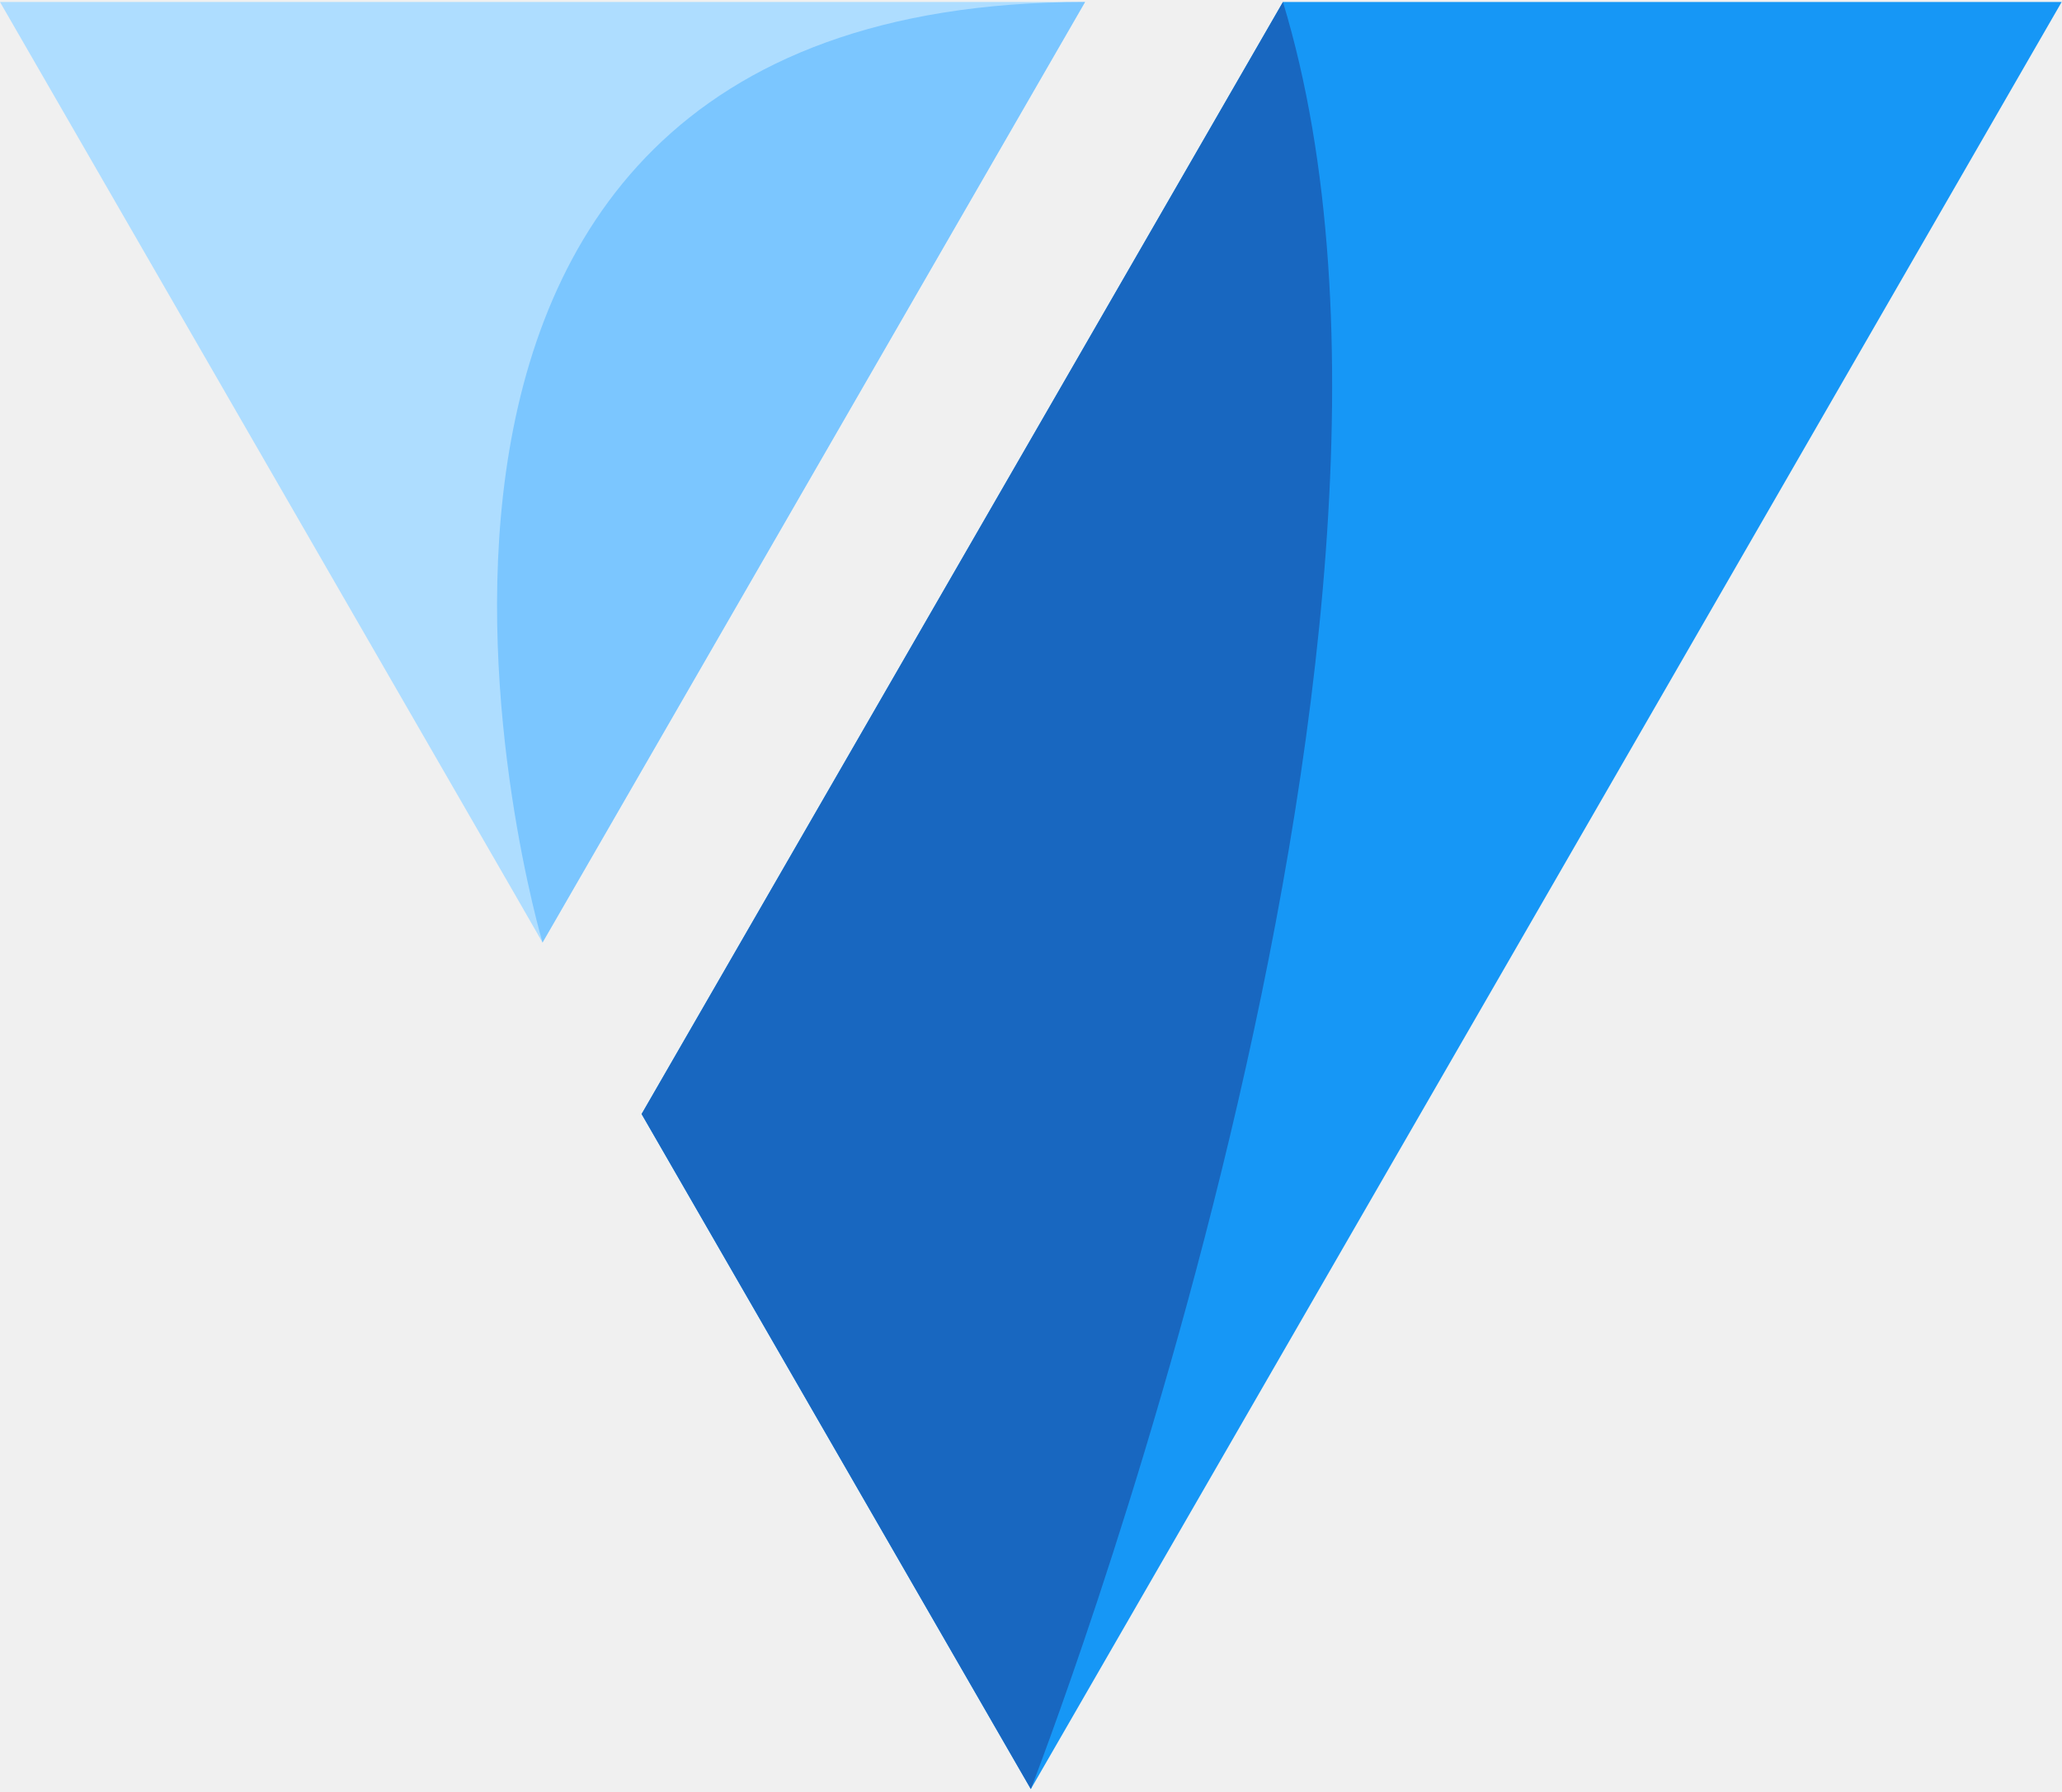
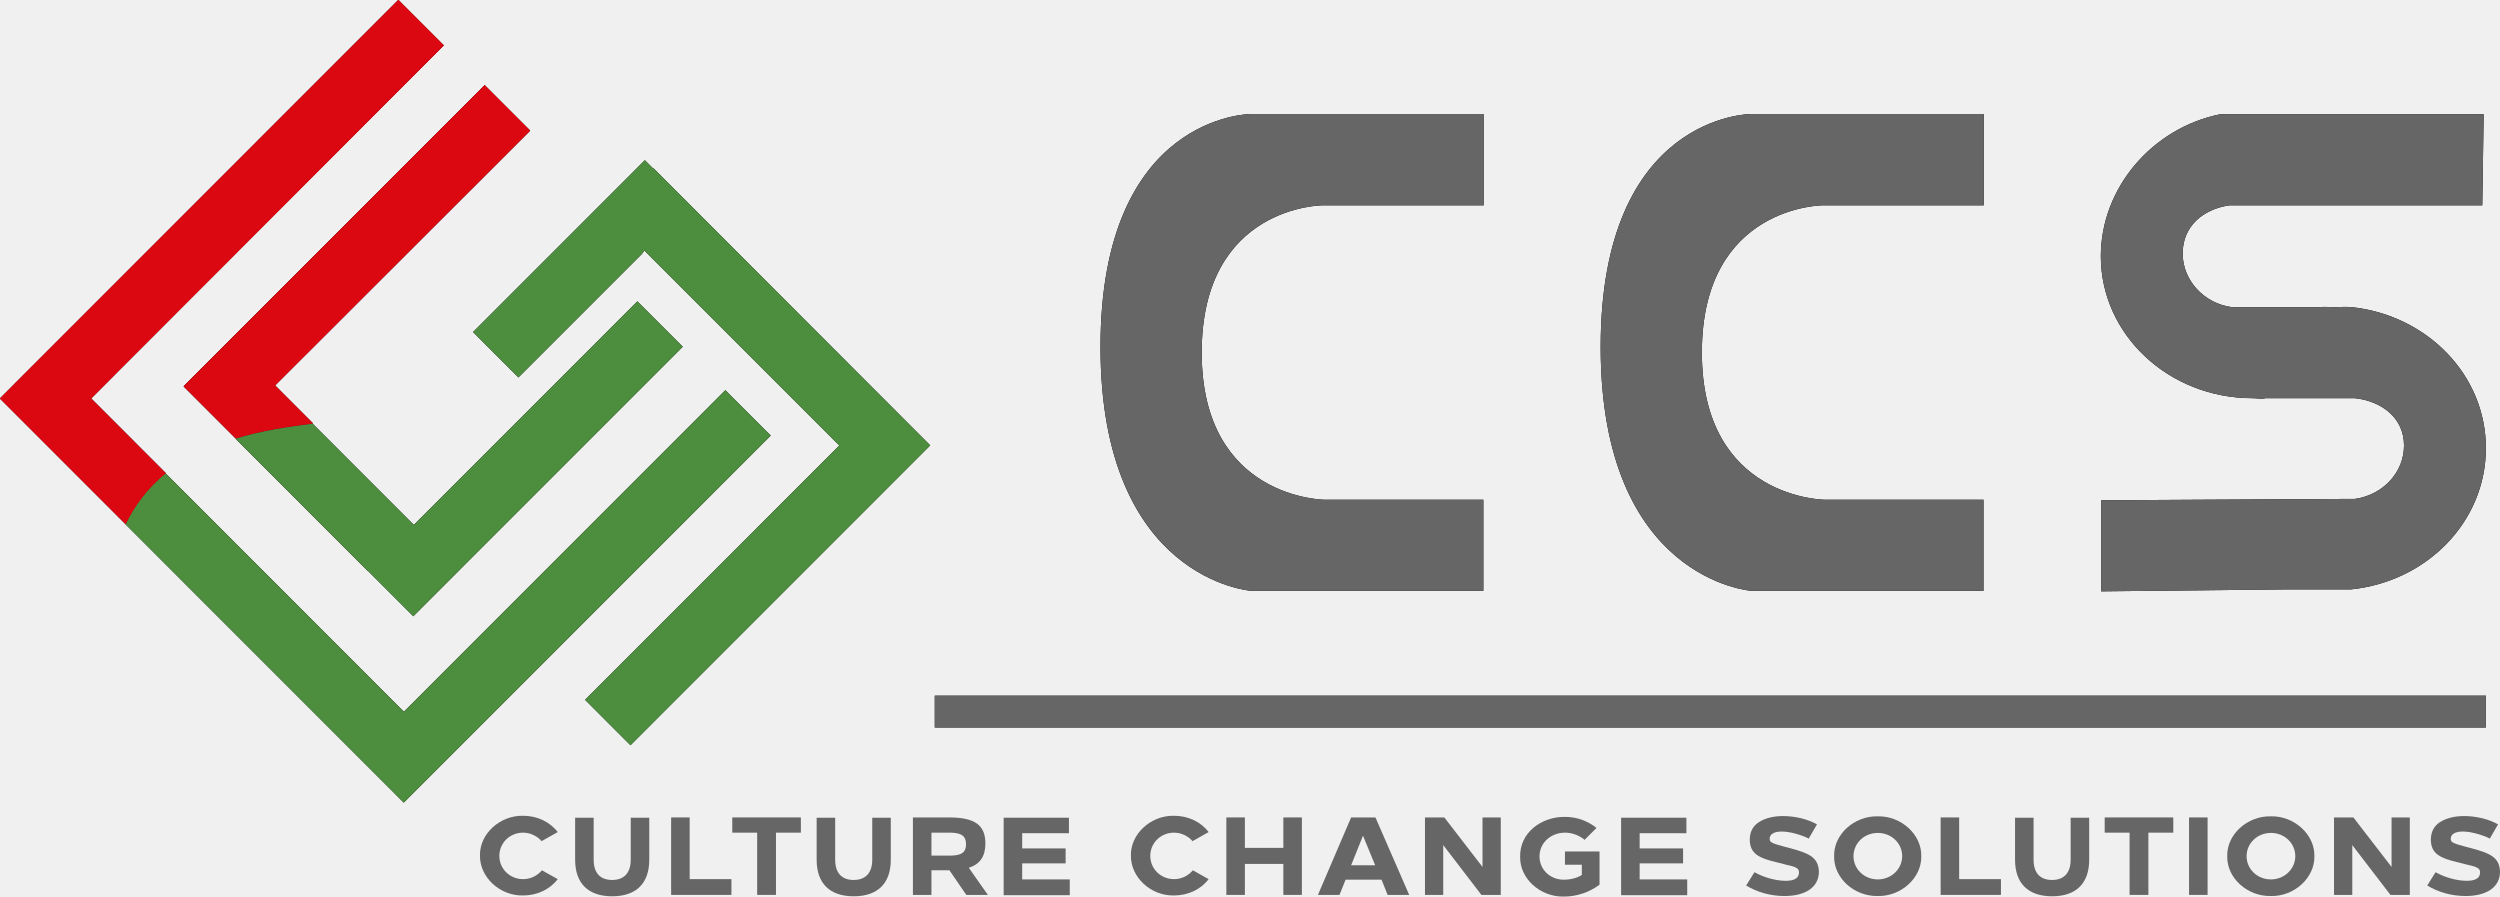
- <svg xmlns="http://www.w3.org/2000/svg" width="488" height="424" viewBox="0 0 488 424" fill="none">
-   <path d="M249.126 95.017L151.843 263.694L243.959 423.473L365.966 211.973L487.918 0.473H303.629L249.126 95.017Z" fill="#1697F6" />
-   <path d="M122.007 211.973L128.396 223.096L219.402 65.263L256.793 0.473H243.959H0L122.007 211.973Z" fill="#AEDDFF" />
-   <path d="M303.629 0.473C349.743 152.355 243.959 423.473 243.959 423.473L151.843 263.694L303.629 0.473Z" fill="#1867C0" />
-   <path d="M256.793 0.473C62.504 0.473 128.397 223.096 128.397 223.096L256.793 0.473Z" fill="#7BC6FF" />
+ <svg xmlns="http://www.w3.org/2000/svg" width="226" height="81" viewBox="0 0 226 81" fill="none">
+   <g clip-path="url(#clip0_202_52)">
+     <path d="M84.078 40.25L59.07 15.209L59.02 15.259L58.669 14.909C57.744 16.435 56.519 18.236 55.168 20.112L55.443 19.837L75.875 40.275L52.893 63.264L56.994 67.367L81.352 43.002L84.078 40.275V40.25Z" fill="black" />
+     <path d="M33.261 51.607L37.362 55.709L61.721 31.344L57.619 27.242L37.412 47.454L28.259 38.299C25.959 38.599 23.658 38.924 21.282 39.65L33.236 51.607H33.261Z" fill="black" />
+     <path d="M11.329 47.379L36.487 72.545H36.512L69.673 39.374L65.572 35.272L36.512 64.34L14.955 42.776C13.254 44.152 12.104 45.778 11.329 47.379Z" fill="black" />
+     <path d="M58.269 14.509L42.764 30.018L46.865 34.121L58.044 22.939C59.395 21.088 60.62 19.287 61.545 17.736L58.294 14.484L58.269 14.509Z" fill="black" />
+     <path d="M47.916 11.807L43.815 7.705L16.605 34.922L20.707 39.024L21.307 39.624C23.683 38.899 25.959 38.574 28.284 38.274L24.858 34.846L47.916 11.807Z" fill="black" />
+     <path d="M47.916 11.807L43.815 7.705L16.605 34.922L20.707 39.024L21.307 39.624C23.683 38.899 25.959 38.574 28.284 38.274L24.858 34.846L47.916 11.807Z" fill="black" />
+     <path d="M40.113 4.103L36.012 0L0 36.022L0.5 36.523L11.354 47.379C12.129 45.778 13.279 44.152 14.98 42.776L8.228 36.022L40.113 4.103Z" fill="black" />
+     <path d="M40.113 4.103L36.012 0L0 36.022L0.5 36.523L11.354 47.379C12.129 45.778 13.279 44.152 14.98 42.776L8.228 36.022L40.113 4.103Z" fill="black" />
+     <path d="M224.725 62.889H84.503V65.766H224.725V62.889Z" fill="black" />
+     <path d="M179.309 10.306H158.303C158.303 10.306 144.698 10.306 144.698 31.369C144.698 52.432 158.303 53.408 158.303 53.408H179.309V45.178H165.03C165.03 45.178 153.851 45.178 153.851 31.87C153.851 18.561 164.805 18.561 164.805 18.561H179.334V10.331L179.309 10.306Z" fill="black" />
+     <path d="M134.095 10.306H113.088C113.088 10.306 99.483 10.306 99.483 31.369C99.483 52.432 113.088 53.408 113.088 53.408H134.095V45.178H119.815C119.815 45.178 108.636 45.178 108.636 31.87C108.636 18.561 119.59 18.561 119.59 18.561H134.12V10.331L134.095 10.306Z" fill="black" />
+     <path d="M224.725 40.5C224.725 33.921 219.448 28.518 212.621 27.767H212.596C212.07 27.717 211.545 27.767 211.02 27.767C210.495 27.767 210.07 27.717 209.67 27.767H201.767C199.266 27.442 197.315 25.366 197.315 22.914C197.315 20.463 199.141 18.912 201.542 18.561H224.399L224.524 10.331H200.692C194.54 11.582 189.913 17.011 189.913 23.164C189.913 30.244 196.04 35.997 203.618 35.997C204.093 35.997 204.468 36.097 204.793 35.997H212.871C215.371 36.272 217.322 37.823 217.322 40.275C217.322 42.726 215.396 44.753 212.871 45.103H212.145L198.241 45.178C198.241 45.178 198.266 45.153 198.291 45.178L189.938 45.228V53.458L206.469 53.283H212.521C219.398 52.582 224.725 47.154 224.725 40.525V40.5Z" fill="black" />
+     <path d="M48.991 76.072C48.591 75.597 47.966 75.272 47.291 75.272C46.065 75.272 45.14 76.222 45.14 77.373C45.14 78.523 46.065 79.474 47.291 79.474C47.966 79.474 48.566 79.174 48.991 78.674L50.417 79.474C49.717 80.4 48.566 80.95 47.291 80.95C45.19 81 43.364 79.299 43.389 77.348C43.339 75.397 45.19 73.695 47.291 73.746C48.566 73.746 49.717 74.296 50.417 75.221L48.991 76.022V76.072Z" fill="#666666" />
+     <path d="M58.694 77.723C58.694 79.849 57.519 81.025 55.343 81.025C53.168 81.025 51.992 79.849 51.992 77.723V73.921H53.668V77.723C53.668 78.924 54.268 79.549 55.343 79.549C56.419 79.549 57.019 78.899 57.019 77.723V73.921H58.694V77.723Z" fill="#666666" />
+     <path d="M62.371 79.474H66.122V80.9H60.67V73.896H62.346V79.474H62.371Z" fill="#666666" />
+     <path d="M72.399 75.272H70.148V80.9H68.448V75.272H66.197V73.896H72.399V75.272Z" fill="#666666" />
+     <path d="M80.527 77.723C80.527 79.849 79.351 81.025 77.176 81.025C75 81.025 73.825 79.849 73.825 77.723V73.921H75.5V77.723C75.5 78.924 76.1 79.549 77.176 79.549C78.251 79.549 78.851 78.899 78.851 77.723V73.921H80.527V77.723Z" fill="#666666" />
+     <path d="M87.354 80.9L85.829 78.674H84.203V80.9H82.527V73.896H85.803C88.129 73.896 89.08 74.596 89.08 76.247C89.08 77.398 88.604 78.123 87.579 78.448L89.305 80.9H87.329H87.354ZM84.203 77.348H85.879C86.929 77.348 87.329 77.048 87.329 76.322C87.329 75.597 86.929 75.272 85.879 75.272H84.203V77.348Z" fill="#666666" />
+     <path d="M96.632 75.322H92.406V76.697H96.332V78.048H92.406V79.499H96.707V80.925H90.73V73.921H96.632V75.322Z" fill="#666666" />
+     <path d="M107.836 76.072C107.436 75.597 106.81 75.272 106.135 75.272C104.91 75.272 103.985 76.222 103.985 77.373C103.985 78.523 104.91 79.474 106.135 79.474C106.81 79.474 107.411 79.174 107.836 78.674L109.261 79.474C108.561 80.4 107.411 80.95 106.135 80.95C104.035 81 102.209 79.299 102.234 77.348C102.184 75.397 104.035 73.695 106.135 73.746C107.411 73.746 108.561 74.296 109.261 75.221L107.836 76.022V76.072Z" fill="#666666" />
+     <path d="M117.689 80.9H116.014V78.098H112.537V80.9H110.862V73.896H112.537V76.647H116.014V73.896H117.689V80.9Z" fill="#666666" />
+     <path d="M124.866 79.524H121.64L121.09 80.9H119.14L122.141 73.896H124.341L127.392 80.9H125.442L124.891 79.524H124.866ZM124.316 78.223L123.216 75.547L122.141 78.223H124.316Z" fill="#666666" />
+     <path d="M135.67 73.896V80.9H133.919L130.468 76.397V80.9H128.818V73.896H130.568L134.019 78.373V73.896H135.67Z" fill="#666666" />
+     <path d="M143.223 75.897C142.722 75.497 142.097 75.272 141.472 75.272C140.247 75.272 139.171 76.147 139.171 77.423C139.171 78.599 140.121 79.524 141.372 79.524C141.997 79.524 142.547 79.374 142.997 79.099V78.173H141.472V76.972H144.598V79.974C143.698 80.65 142.572 81.05 141.372 81.05C139.221 81.1 137.371 79.399 137.421 77.448C137.371 75.272 139.346 73.821 141.472 73.846C142.522 73.846 143.523 74.196 144.323 74.846L143.223 75.947V75.897Z" fill="#666666" />
+     <path d="M152.451 75.322H148.224V76.697H152.151V78.048H148.224V79.499H152.526V80.925H146.549V73.921H152.451V75.322Z" fill="#666666" />
+     <path d="M163.554 75.822C162.729 75.422 161.754 75.171 161.053 75.171C160.403 75.171 159.978 75.397 159.978 75.822C159.978 76.122 160.128 76.222 161.154 76.497L161.904 76.697C163.579 77.148 164.38 77.523 164.43 78.799C164.43 80.2 163.229 81 161.304 81C160.053 81 158.828 80.65 157.852 80.049L158.603 78.849C159.503 79.349 160.578 79.624 161.429 79.624C162.179 79.624 162.629 79.399 162.629 78.874C162.629 78.523 162.429 78.373 161.479 78.173L160.703 77.973C158.978 77.573 158.203 77.173 158.178 75.922C158.178 75.222 158.453 74.671 159.003 74.321C159.553 73.971 160.303 73.771 161.179 73.771C162.279 73.771 163.404 74.046 164.255 74.521L163.529 75.772L163.554 75.822Z" fill="#666666" />
+     <path d="M169.756 81C167.606 81.05 165.755 79.349 165.805 77.398C165.755 75.447 167.606 73.746 169.756 73.796C171.857 73.746 173.733 75.447 173.683 77.398C173.733 79.349 171.857 81.05 169.756 81ZM169.756 79.499C170.982 79.499 171.957 78.549 171.957 77.398C171.957 76.247 171.007 75.296 169.756 75.296C168.506 75.296 167.556 76.247 167.556 77.398C167.556 78.549 168.506 79.499 169.756 79.499Z" fill="#666666" />
+     <path d="M177.134 79.474H180.885V80.9H175.433V73.896H177.109V79.474H177.134Z" fill="#666666" />
+     <path d="M188.863 77.723C188.863 79.849 187.687 81.025 185.512 81.025C183.336 81.025 182.16 79.849 182.16 77.723V73.921H183.836V77.723C183.836 78.924 184.436 79.549 185.512 79.549C186.587 79.549 187.187 78.899 187.187 77.723V73.921H188.863V77.723Z" fill="#666666" />
+     <path d="M196.465 75.272H194.214V80.9H192.514V75.272H190.263V73.896H196.465V75.272Z" fill="#666666" />
+     <path d="M199.566 80.9H197.891V73.896H199.566V80.9Z" fill="#666666" />
+     <path d="M205.293 81C203.142 81.05 201.292 79.349 201.342 77.398C201.292 75.447 203.142 73.746 205.293 73.796C207.394 73.746 209.269 75.447 209.219 77.398C209.269 79.349 207.394 81.05 205.293 81ZM205.293 79.499C206.519 79.499 207.494 78.549 207.494 77.398C207.494 76.247 206.544 75.296 205.293 75.296C204.043 75.296 203.092 76.247 203.092 77.398C203.092 78.549 204.043 79.499 205.293 79.499Z" fill="#666666" />
+     <path d="M217.847 73.896V80.9H216.097L212.646 76.397V80.9H210.995V73.896H212.746L216.197 78.373V73.896H217.847Z" fill="#666666" />
+     <path d="M225.125 75.822C224.299 75.422 223.324 75.171 222.624 75.171C221.974 75.171 221.549 75.397 221.549 75.822C221.549 76.122 221.699 76.222 222.724 76.497L223.474 76.697C225.15 77.148 225.95 77.523 226 78.799C226 80.2 224.8 81 222.874 81C221.624 81 220.398 80.65 219.423 80.049L220.173 78.849C221.073 79.349 222.149 79.624 222.999 79.624C223.749 79.624 224.199 79.399 224.199 78.874C224.199 78.523 223.999 78.373 223.049 78.173L222.274 77.973C220.548 77.573 219.773 77.173 219.748 75.922C219.748 75.222 220.023 74.671 220.573 74.321C221.123 73.971 221.874 73.771 222.749 73.771C223.849 73.771 224.975 74.046 225.825 74.521L225.1 75.772L225.125 75.822Z" fill="#666666" />
+     <path d="M84.078 40.25L59.07 15.209L59.02 15.259L58.669 14.909C57.744 16.435 56.519 18.236 55.168 20.112L55.443 19.837L75.875 40.275L52.893 63.264L56.994 67.367L81.352 43.002L84.078 40.275V40.25Z" fill="#4D8D3E" />
+     <path d="M33.261 51.607L37.362 55.709L61.721 31.344L57.619 27.242L37.412 47.454L28.259 38.299C25.959 38.599 23.658 38.924 21.282 39.65L33.236 51.607H33.261Z" fill="#4D8D3E" />
+     <path d="M11.329 47.379L36.487 72.545H36.512L69.673 39.374L65.572 35.272L36.512 64.34L14.955 42.776C13.254 44.152 12.104 45.778 11.329 47.379Z" fill="#4D8D3E" />
+     <path d="M58.269 14.509L42.764 30.018L46.865 34.121L58.044 22.939C59.395 21.088 60.62 19.287 61.545 17.736L58.294 14.484L58.269 14.509Z" fill="#4D8D3E" />
+     <path d="M47.916 11.807L43.815 7.705L16.605 34.922L20.707 39.024L21.307 39.624C23.683 38.899 25.959 38.574 28.284 38.274L24.858 34.846L47.916 11.807Z" fill="#DB0812" />
+     <path d="M47.916 11.807L43.815 7.705L16.605 34.922L20.707 39.024L21.307 39.624C23.683 38.899 25.959 38.574 28.284 38.274L24.858 34.846L47.916 11.807Z" fill="#DB0812" />
+     <path d="M40.113 4.103L36.012 0L0 36.022L0.5 36.523L11.354 47.379C12.129 45.778 13.279 44.152 14.98 42.776L8.228 36.022L40.113 4.103Z" fill="#DB0812" />
+     <path d="M40.113 4.103L36.012 0L0 36.022L0.5 36.523L11.354 47.379C12.129 45.778 13.279 44.152 14.98 42.776L8.228 36.022L40.113 4.103Z" fill="#DB0812" />
+     <path d="M224.725 62.889H84.503V65.766H224.725V62.889Z" fill="#666666" />
+     <path d="M179.309 10.306H158.303C158.303 10.306 144.698 10.306 144.698 31.369C144.698 52.432 158.303 53.408 158.303 53.408H179.309V45.178H165.03C165.03 45.178 153.851 45.178 153.851 31.87C153.851 18.561 164.805 18.561 164.805 18.561H179.334V10.331L179.309 10.306Z" fill="#666666" />
+     <path d="M134.095 10.306H113.088C113.088 10.306 99.483 10.306 99.483 31.369C99.483 52.432 113.088 53.408 113.088 53.408H134.095V45.178H119.815C119.815 45.178 108.636 45.178 108.636 31.87C108.636 18.561 119.59 18.561 119.59 18.561H134.12V10.331L134.095 10.306Z" fill="#666666" />
+     <path d="M224.725 40.5C224.725 33.921 219.448 28.518 212.621 27.767H212.596C212.07 27.717 211.545 27.767 211.02 27.767C210.495 27.767 210.07 27.717 209.67 27.767H201.767C199.266 27.442 197.315 25.366 197.315 22.914C197.315 20.463 199.141 18.912 201.542 18.561H224.399L224.524 10.331H200.692C194.54 11.582 189.913 17.011 189.913 23.164C189.913 30.244 196.04 35.997 203.618 35.997C204.093 35.997 204.468 36.097 204.793 35.997H212.871C215.371 36.272 217.322 37.823 217.322 40.275C217.322 42.726 215.396 44.753 212.871 45.103H212.145L198.241 45.178C198.241 45.178 198.266 45.153 198.291 45.178L189.938 45.228V53.458L206.469 53.283H212.521C219.398 52.582 224.725 47.154 224.725 40.525V40.5Z" fill="#666666" />
+   </g>
+   <defs>
+     <clipPath id="clip0_202_52">
+       <rect width="226" height="81" fill="white" />
+     </clipPath>
+   </defs>
</svg>
